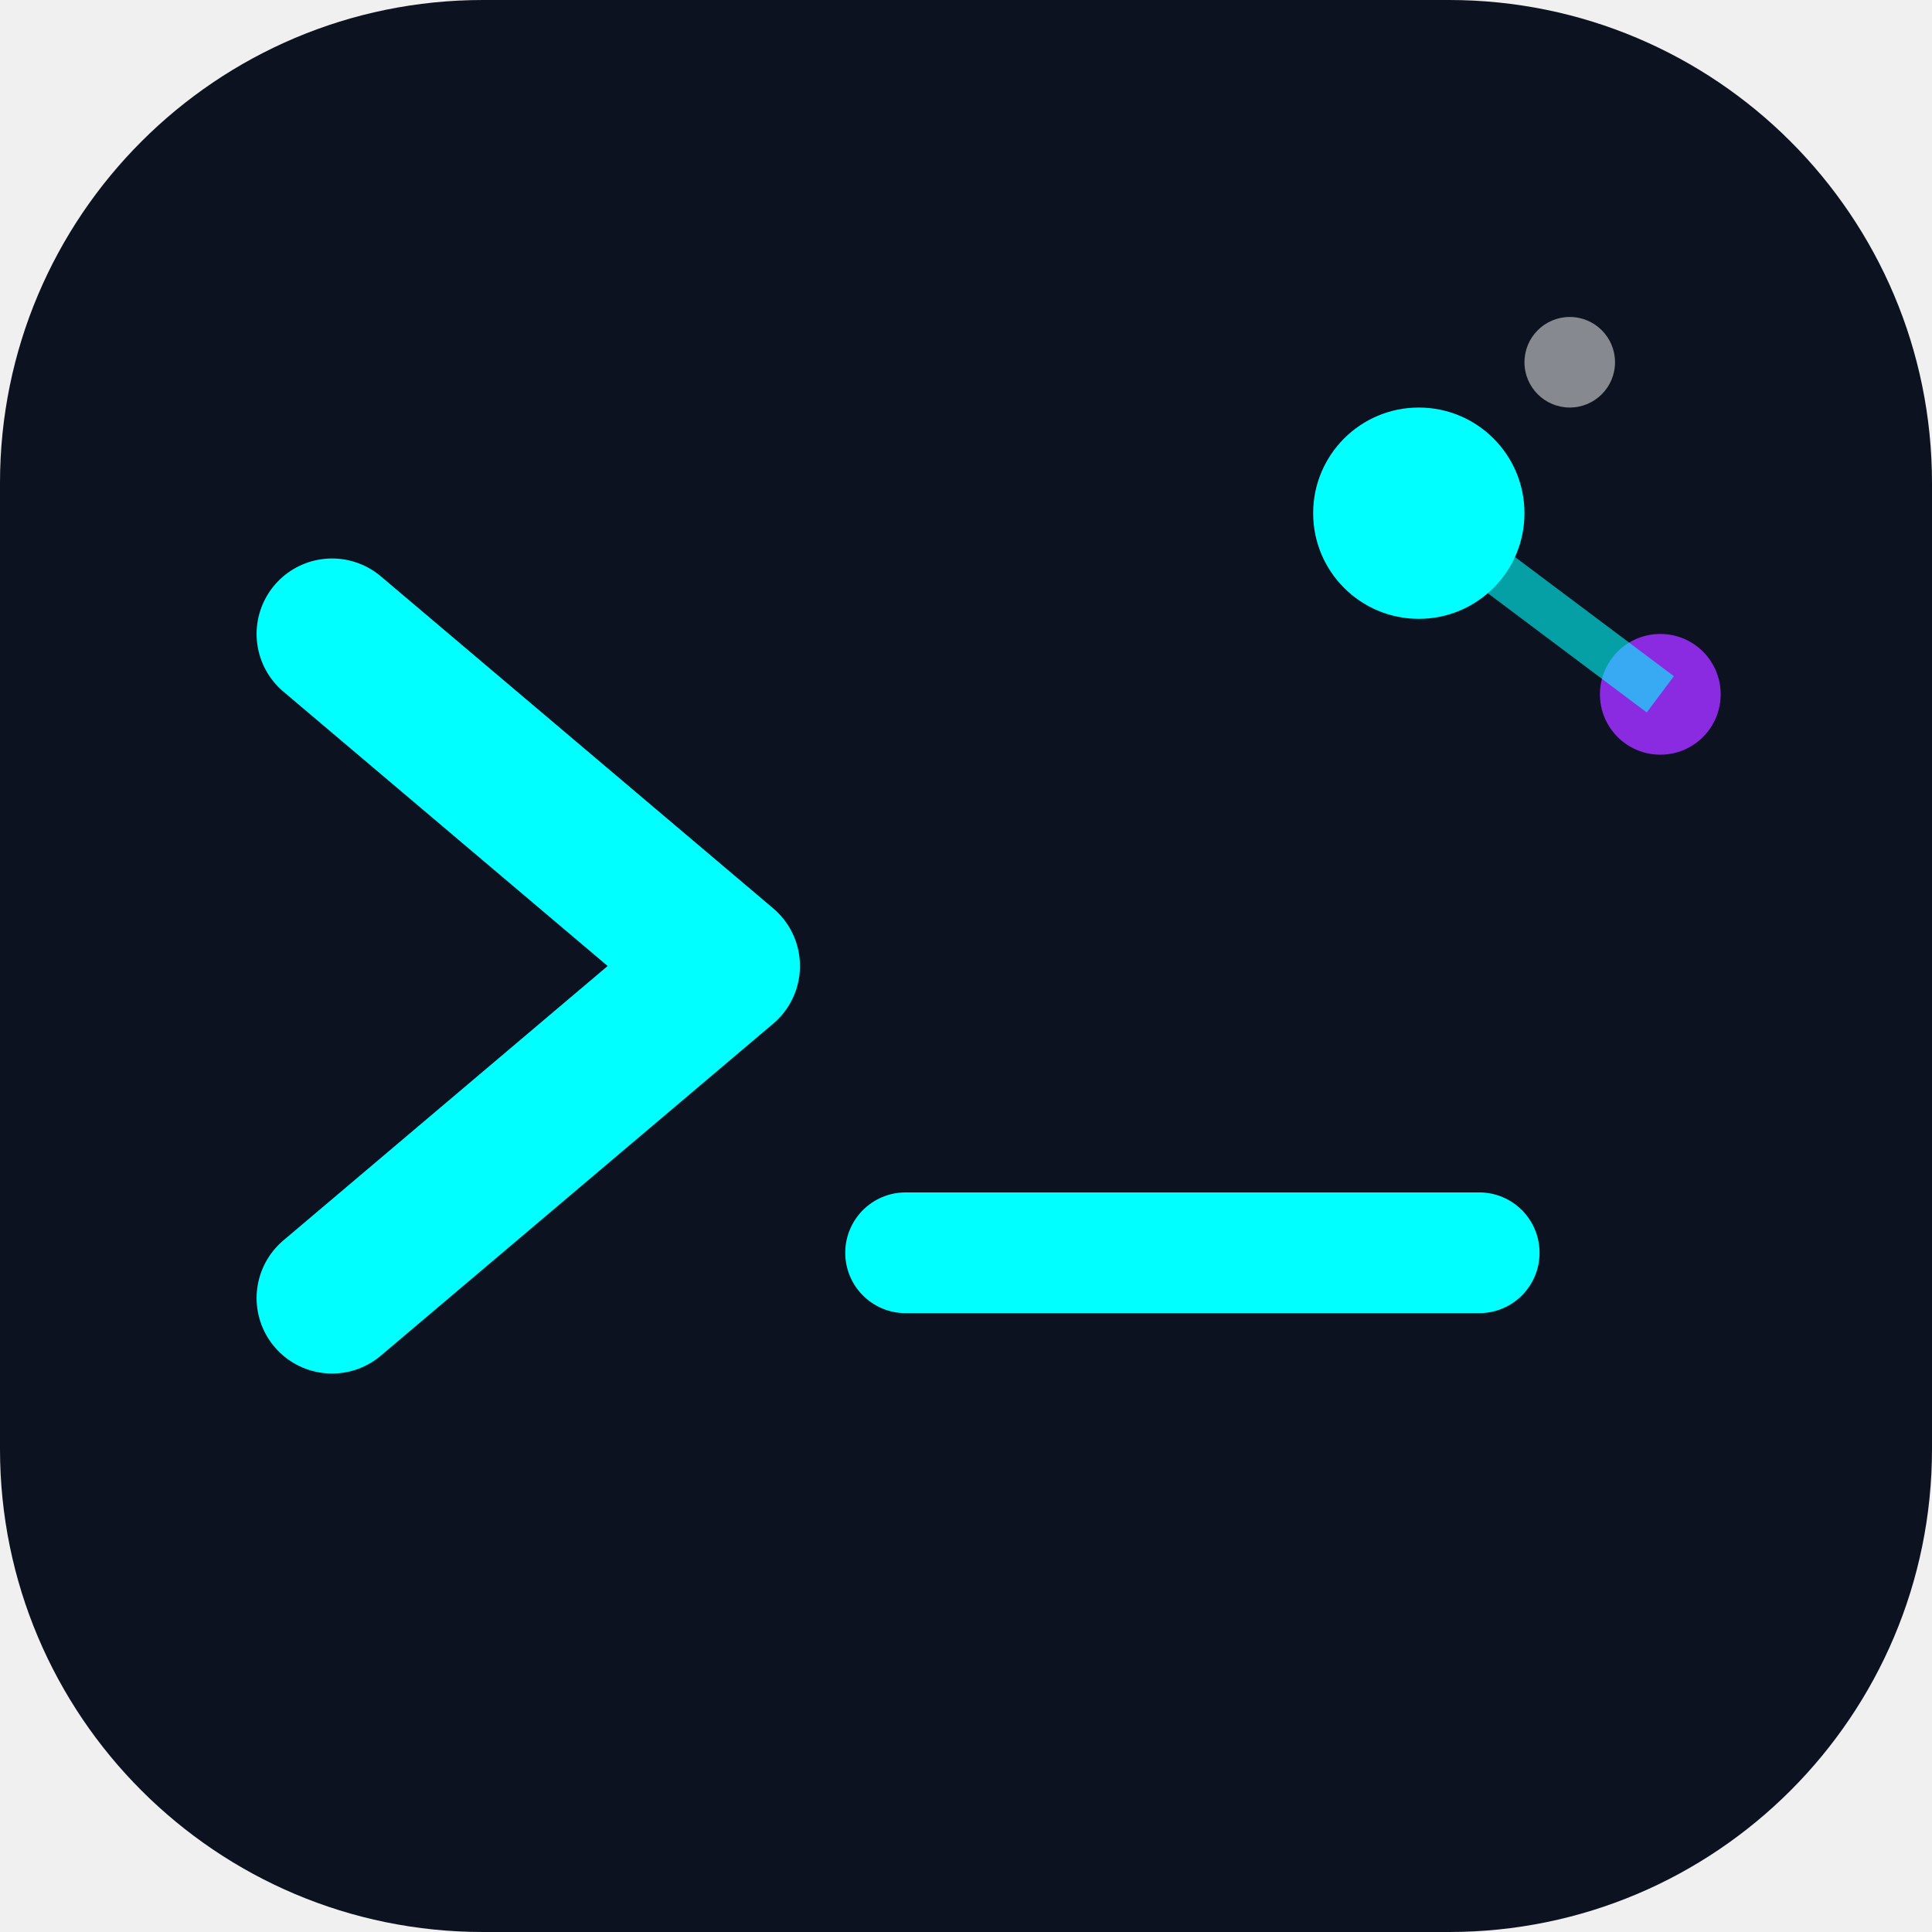
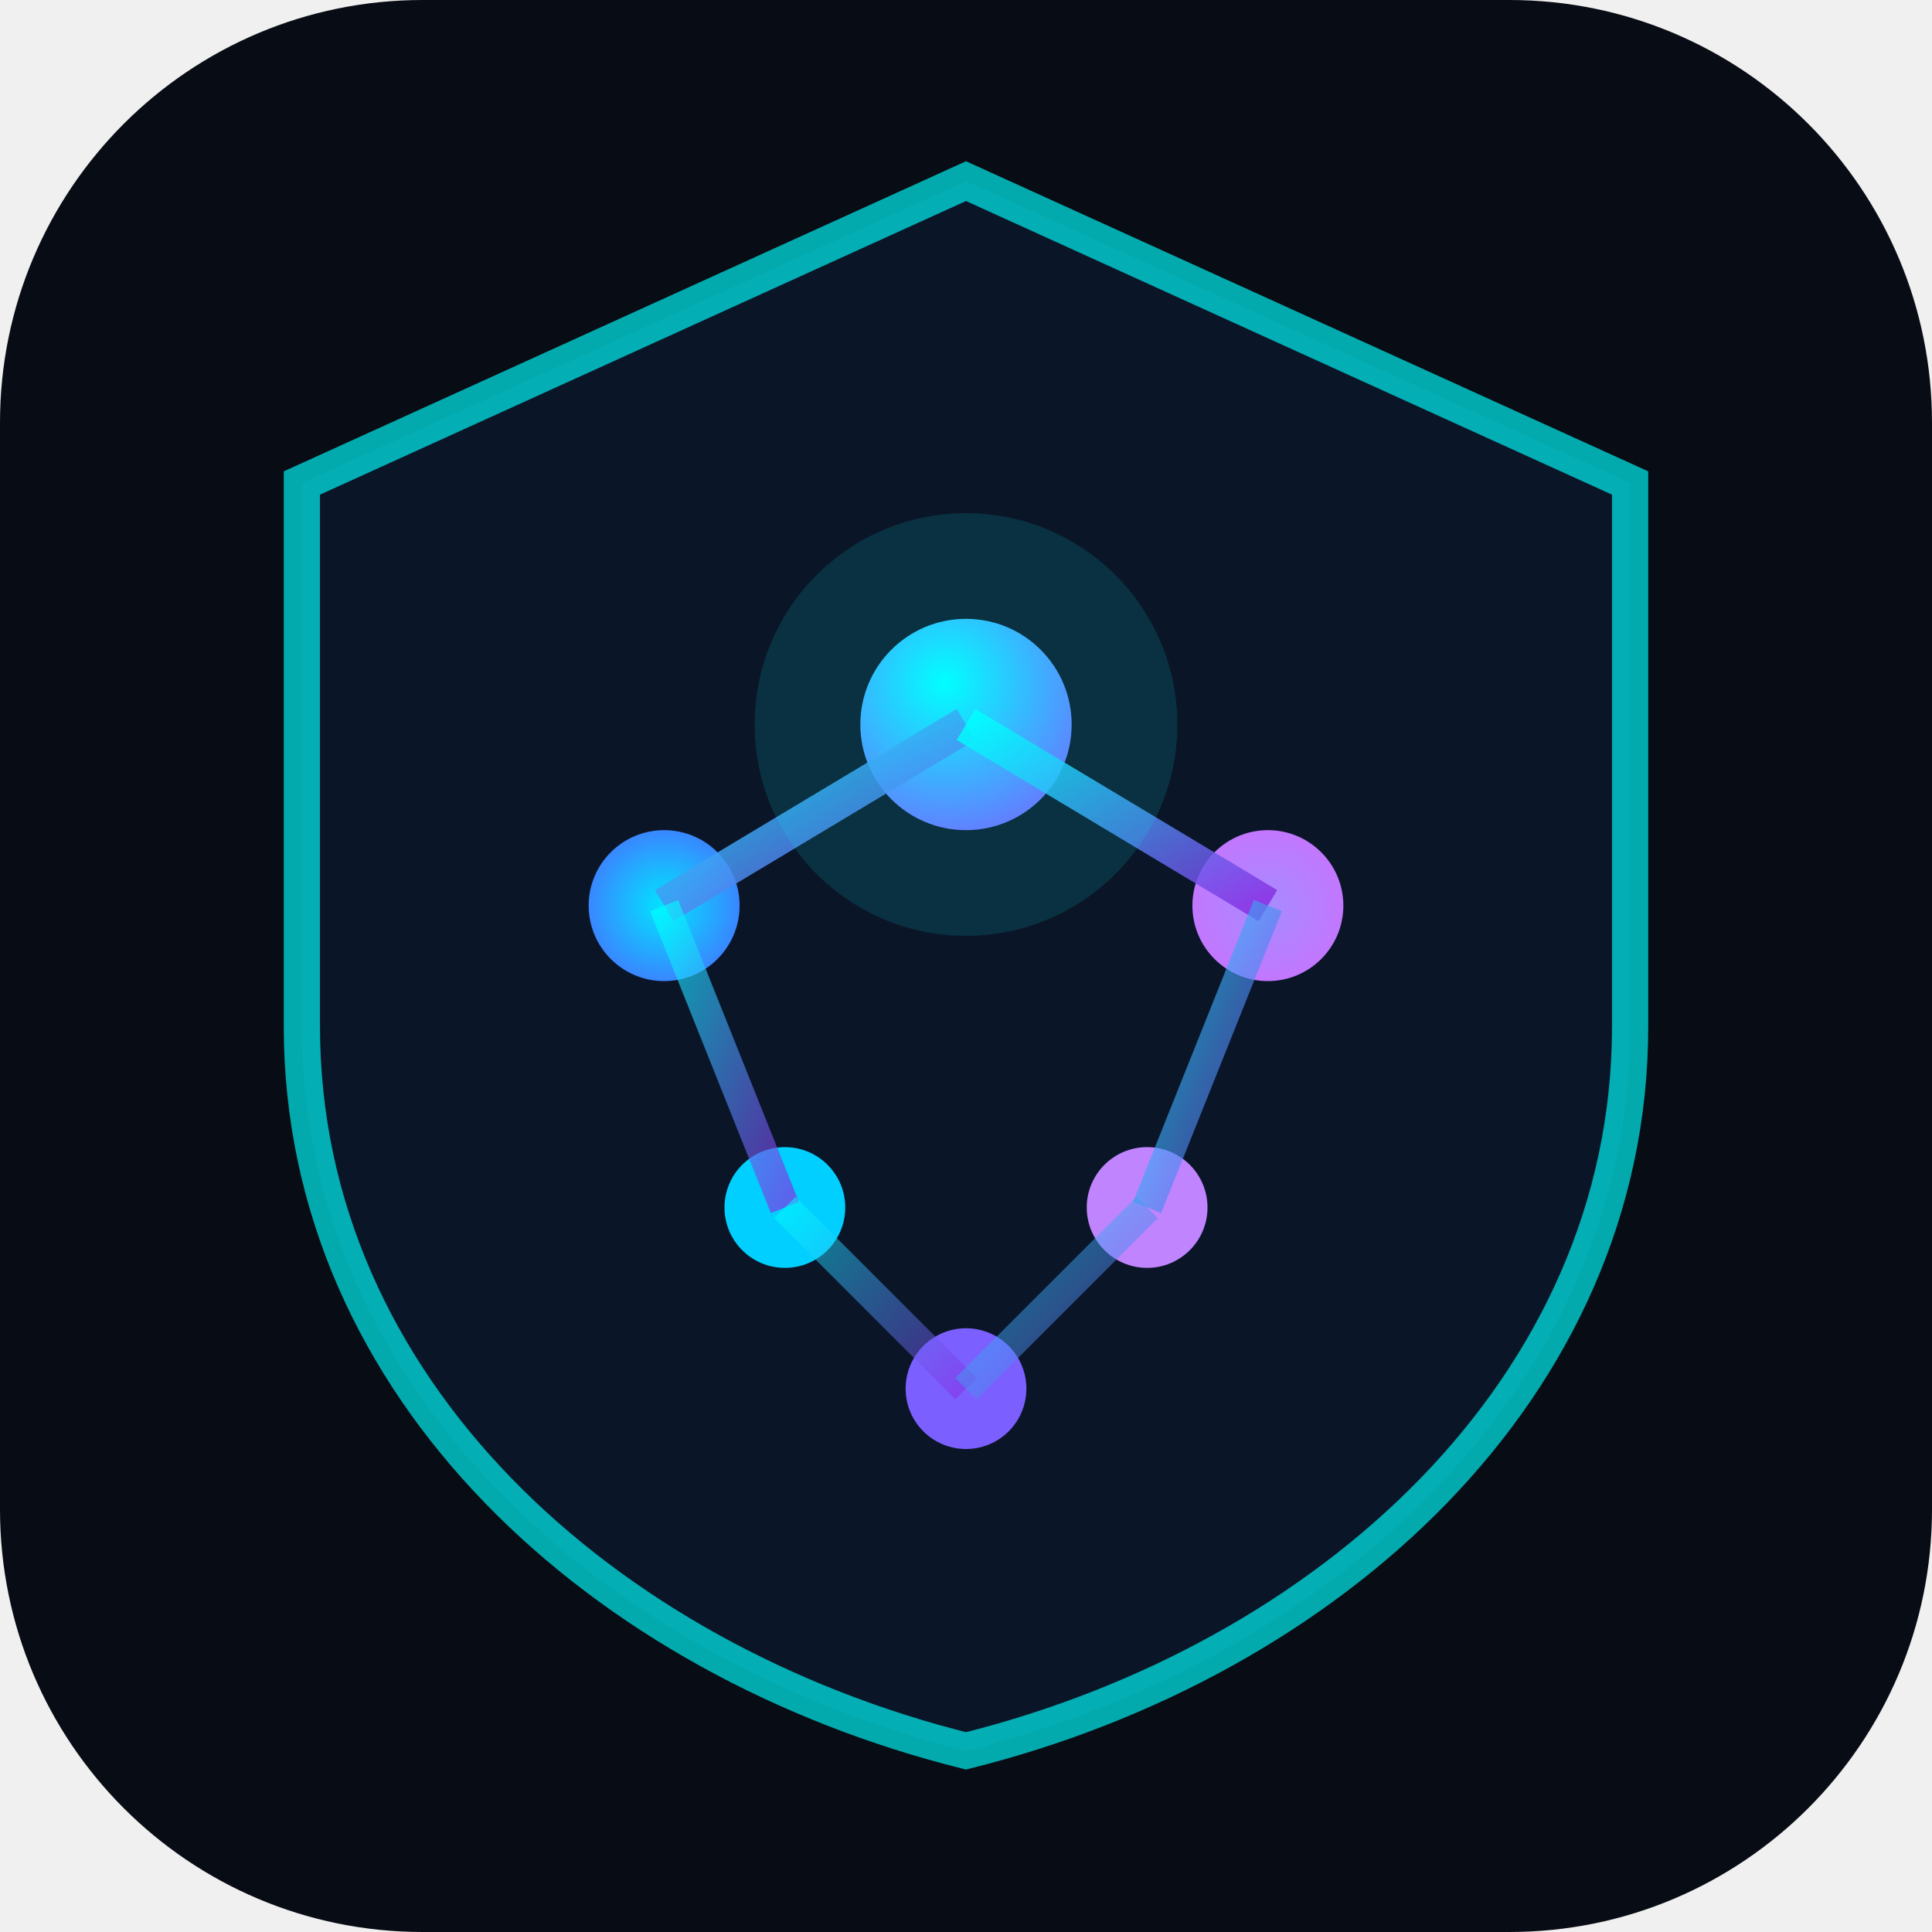
<svg xmlns="http://www.w3.org/2000/svg" viewBox="0 0 64 64" width="64" height="64" fill="none">
-   <rect width="64" height="64" rx="16" fill="#0d1220" />
-   <path d="M11 21L24 32L11 43" stroke="url(#c1)" stroke-width="5" stroke-linecap="round" stroke-linejoin="round" />
-   <rect x="28" y="39.5" width="23" height="4" rx="2" fill="url(#c1)" />
-   <circle cx="47" cy="17" r="3.5" fill="#00FFFF" />
-   <circle cx="55" cy="23" r="2" fill="#8A2BE2" />
-   <line x1="47" y1="17" x2="55" y2="23" stroke="#00FFFF" stroke-width="1.5" opacity="0.6" />
-   <circle cx="52" cy="12" r="1.5" fill="white" opacity="0.5" />
+   <rect width="64" height="64" rx="14" fill="#080c14" />
+   <path d="M32 6L10 16V34C10 46 20 55 32 58C44 55 54 46 54 34V16L32 6Z" fill="#0a1628" stroke="url(#ss)" stroke-width="1.2" />
+   <circle cx="32" cy="24" r="3.5" fill="url(#nc)" />
+   <circle cx="22" cy="30" r="2.5" fill="url(#nl)" />
+   <circle cx="42" cy="30" r="2.5" fill="url(#nr)" />
+   <circle cx="26" cy="40" r="2" fill="#00CFFF" />
+   <circle cx="38" cy="40" r="2" fill="#C084FF" />
+   <circle cx="32" cy="46" r="2" fill="#7B5FFF" />
+   <line x1="32" y1="24" x2="22" y2="30" stroke="url(#cn)" stroke-width="1.2" opacity="0.85" />
+   <line x1="32" y1="24" x2="42" y2="30" stroke="url(#cn)" stroke-width="1.2" opacity="0.85" />
+   <line x1="22" y1="30" x2="26" y2="40" stroke="url(#cn)" stroke-width="1" opacity="0.65" />
+   <line x1="42" y1="30" x2="38" y2="40" stroke="url(#cn)" stroke-width="1" opacity="0.65" />
+   <line x1="26" y1="40" x2="32" y2="46" stroke="url(#cn)" stroke-width="1" opacity="0.5" />
+   <line x1="38" y1="40" x2="32" y2="46" stroke="url(#cn)" stroke-width="1" opacity="0.5" />
+   <circle cx="32" cy="24" r="7" fill="#00FFFF" opacity="0.12" />
  <defs>
-     <linearGradient id="c1" x1="11" y1="21" x2="51" y2="44">
+     <linearGradient id="ss" x1="10" y1="6" x2="54" y2="58">
+       <stop stop-color="#00FFFF" stop-opacity="0.65" />
+       <stop offset="0.5" stop-color="#7B5FFF" stop-opacity="0.55" />
+       <stop offset="1" stop-color="#D26BFF" stop-opacity="0.45" />
+     </linearGradient>
+     <radialGradient id="nc" cx="0.4" cy="0.3" r="0.8">
      <stop stop-color="#00FFFF" />
-       <stop offset="0.5" stop-color="#7B5FFF" />
+       <stop offset="1" stop-color="#7B5FFF" />
+     </radialGradient>
+     <radialGradient id="nl" cx="0.5" cy="0.5" r="0.8">
+       <stop stop-color="#00E5FF" />
+       <stop offset="1" stop-color="#5B4FFF" />
+     </radialGradient>
+     <radialGradient id="nr" cx="0.5" cy="0.5" r="0.8">
+       <stop stop-color="#A78BFF" />
      <stop offset="1" stop-color="#D26BFF" />
+     </radialGradient>
+     <linearGradient id="cn" x1="0" y1="0" x2="1" y2="1">
+       <stop stop-color="#00FFFF" />
+       <stop offset="1" stop-color="#8A2BE2" />
    </linearGradient>
  </defs>
</svg>
